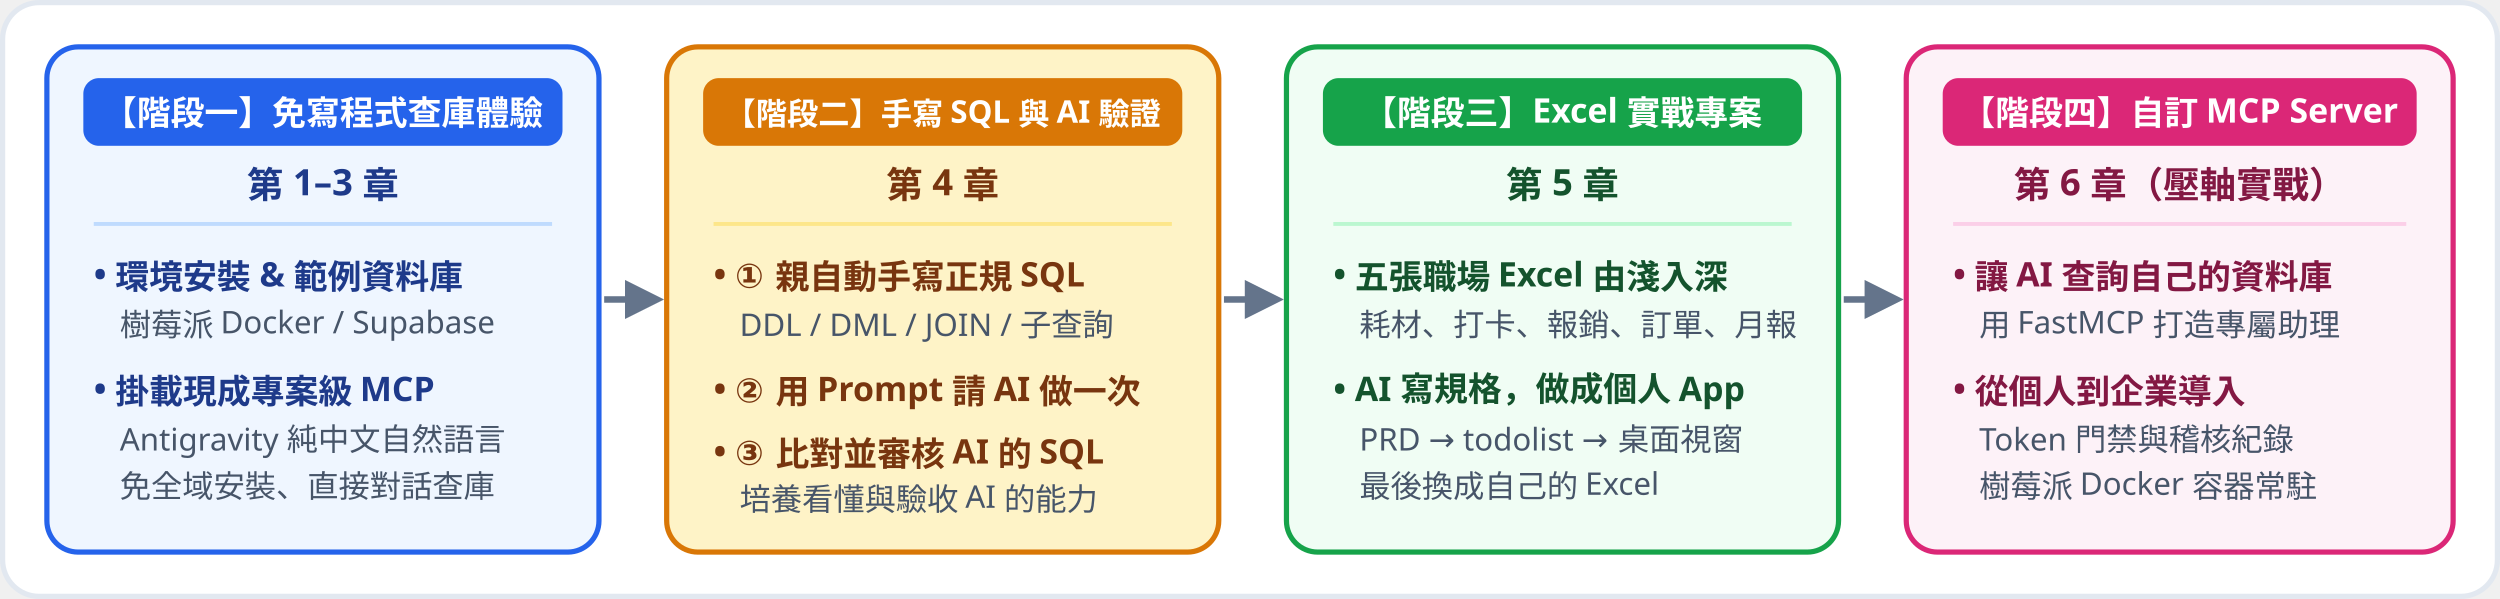
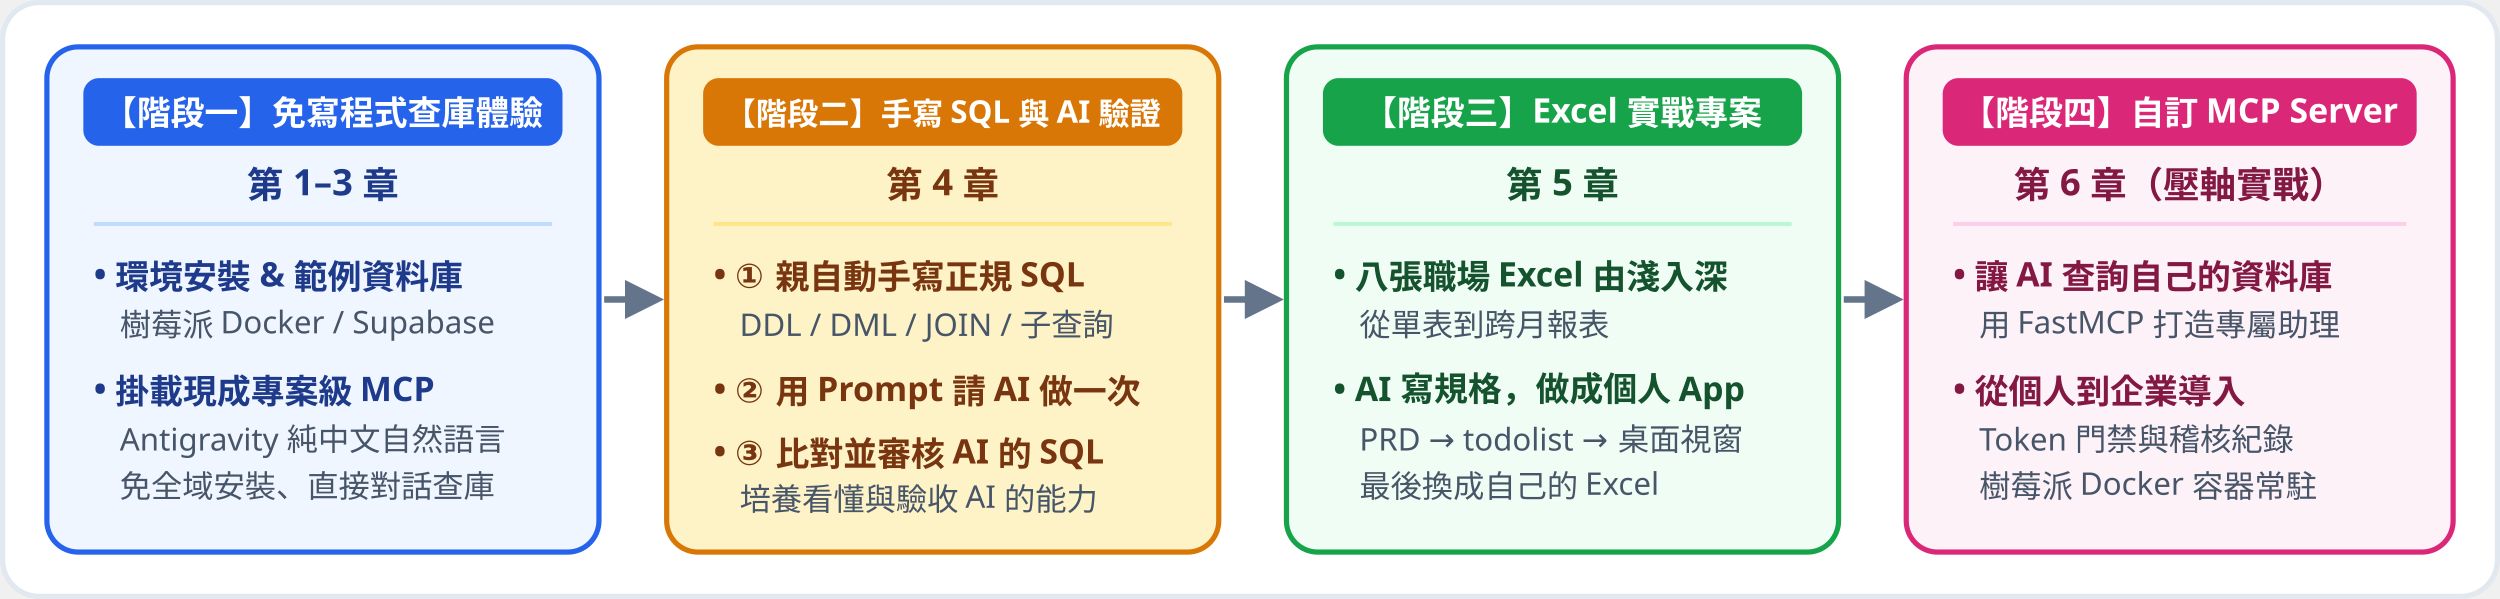
<svg xmlns="http://www.w3.org/2000/svg" width="960" height="230" viewBox="0 0 960 230" font-family="'PingFang TC','Microsoft JhengHei','Noto Sans TC',sans-serif">
  <defs>
    <marker id="arrow" viewBox="0 0 10 10" refX="8" refY="5" markerWidth="6" markerHeight="6" orient="auto">
      <path d="M0,0 L10,5 L0,10 z" fill="#64748b" />
    </marker>
  </defs>
  <rect x="1" y="1" width="958" height="228" rx="14" fill="#ffffff" stroke="#e2e8f0" stroke-width="2" />
  <g transform="translate(18, 18)">
    <rect x="0" y="0" width="212" height="194" rx="12" fill="#eff6ff" stroke="#2563eb" stroke-width="2" />
    <rect x="14" y="12" width="184" height="26" rx="6" fill="#2563eb" />
    <text x="106" y="30" text-anchor="middle" font-size="13" font-weight="700" fill="#ffffff">【階段一】免寫程式查庫體驗</text>
    <text x="106" y="58" text-anchor="middle" font-size="14" font-weight="700" fill="#1e3a8a">第 1–3 章</text>
    <line x1="18" y1="68" x2="194" y2="68" stroke="#bfdbfe" stroke-width="1.5" />
    <text x="18" y="92" font-size="13" fill="#1e3a8a" font-weight="600">• 環境安裝 &amp; 範例資料庫</text>
    <text x="28" y="111" font-size="12" fill="#475569">樹莓派 Docker / Supabase</text>
    <text x="18" y="136" font-size="13" fill="#1e3a8a" font-weight="600">• 掛載現成專案級 MCP</text>
    <text x="28" y="155" font-size="12" fill="#475569">Antigravity 純中文自然語言</text>
    <text x="28" y="173" font-size="12" fill="#475569">免全域安裝、直接對話查庫</text>
  </g>
  <line x1="232" y1="115" x2="252" y2="115" stroke="#64748b" stroke-width="2.5" marker-end="url(#arrow)" />
  <g transform="translate(256, 18)">
    <rect x="0" y="0" width="212" height="194" rx="12" fill="#fef3c7" stroke="#d97706" stroke-width="2" />
    <rect x="14" y="12" width="184" height="26" rx="6" fill="#d97706" />
    <text x="106" y="30" text-anchor="middle" font-size="12" font-weight="700" fill="#ffffff">【階段二】手寫 SQL 與 AI 驗證</text>
    <text x="106" y="58" text-anchor="middle" font-size="14" font-weight="700" fill="#78350f">第 4 章</text>
    <line x1="18" y1="68" x2="194" y2="68" stroke="#fde68a" stroke-width="1.5" />
    <text x="18" y="92" font-size="13" fill="#78350f" font-weight="600">• ① 親自動手寫正規 SQL</text>
    <text x="28" y="111" font-size="12" fill="#475569">DDL / DML / JOIN / 子查詢</text>
    <text x="18" y="136" font-size="13" fill="#78350f" font-weight="600">• ② 用 Prompt 請 AI 做一次</text>
    <text x="18" y="160" font-size="13" fill="#78350f" font-weight="600">• ③ 比對並審核 AI 的 SQL</text>
    <text x="28" y="178" font-size="12" fill="#475569">培養看懂與驗收 AI 的能力</text>
  </g>
  <line x1="470" y1="115" x2="490" y2="115" stroke="#64748b" stroke-width="2.5" marker-end="url(#arrow)" />
  <g transform="translate(494, 18)">
    <rect x="0" y="0" width="212" height="194" rx="12" fill="#f0fdf4" stroke="#16a34a" stroke-width="2" />
    <rect x="14" y="12" width="184" height="26" rx="6" fill="#16a34a" />
    <text x="106" y="30" text-anchor="middle" font-size="13" font-weight="700" fill="#ffffff">【階段三】Excel 實戰專案</text>
    <text x="106" y="58" text-anchor="middle" font-size="14" font-weight="700" fill="#14532d">第 5 章</text>
    <line x1="18" y1="68" x2="194" y2="68" stroke="#bbf7d0" stroke-width="1.5" />
-     <text x="18" y="92" font-size="13" fill="#14532d" font-weight="600">• 五張職場 Excel 由淺入深</text>
-     <text x="28" y="111" font-size="12" fill="#475569">耗材、打卡、報銷、訂單、月報</text>
+     <text x="18" y="92" font-size="13" fill="#14532d" font-weight="600">• 八張職場 Excel 由淺入深</text>
+     <text x="28" y="111" font-size="12" fill="#475569">從單表到跨月報表</text>
    <text x="18" y="136" font-size="13" fill="#14532d" font-weight="600">• AI 寫規格，做成個人 App</text>
    <text x="28" y="155" font-size="12" fill="#475569">PRD → todolist → 桌面視窗</text>
    <text x="28" y="173" font-size="12" fill="#475569">最後換成自己的 Excel</text>
  </g>
  <line x1="708" y1="115" x2="728" y2="115" stroke="#64748b" stroke-width="2.5" marker-end="url(#arrow)" />
  <g transform="translate(732, 18)">
    <rect x="0" y="0" width="210" height="194" rx="12" fill="#fdf2f8" stroke="#db2777" stroke-width="2" />
    <rect x="14" y="12" width="182" height="26" rx="6" fill="#db2777" />
    <text x="105" y="30" text-anchor="middle" font-size="13" font-weight="700" fill="#ffffff">【階段四】自訂 MCP Server</text>
    <text x="105" y="58" text-anchor="middle" font-size="14" font-weight="700" fill="#831843">第 6 章（壓軸實戰）</text>
    <line x1="18" y1="68" x2="192" y2="68" stroke="#fbcfe8" stroke-width="1.5" />
    <text x="18" y="92" font-size="13" fill="#831843" font-weight="600">• 讓 AI 查詢自己的資料庫</text>
    <text x="28" y="111" font-size="12" fill="#475569">用 FastMCP 打造專屬助理</text>
    <text x="18" y="136" font-size="13" fill="#831843" font-weight="600">• 從個人到企業導入</text>
    <text x="28" y="155" font-size="12" fill="#475569">Token 門禁與稽核紀錄</text>
    <text x="28" y="173" font-size="12" fill="#475569">樹莓派 Docker 容器常駐</text>
  </g>
</svg>
